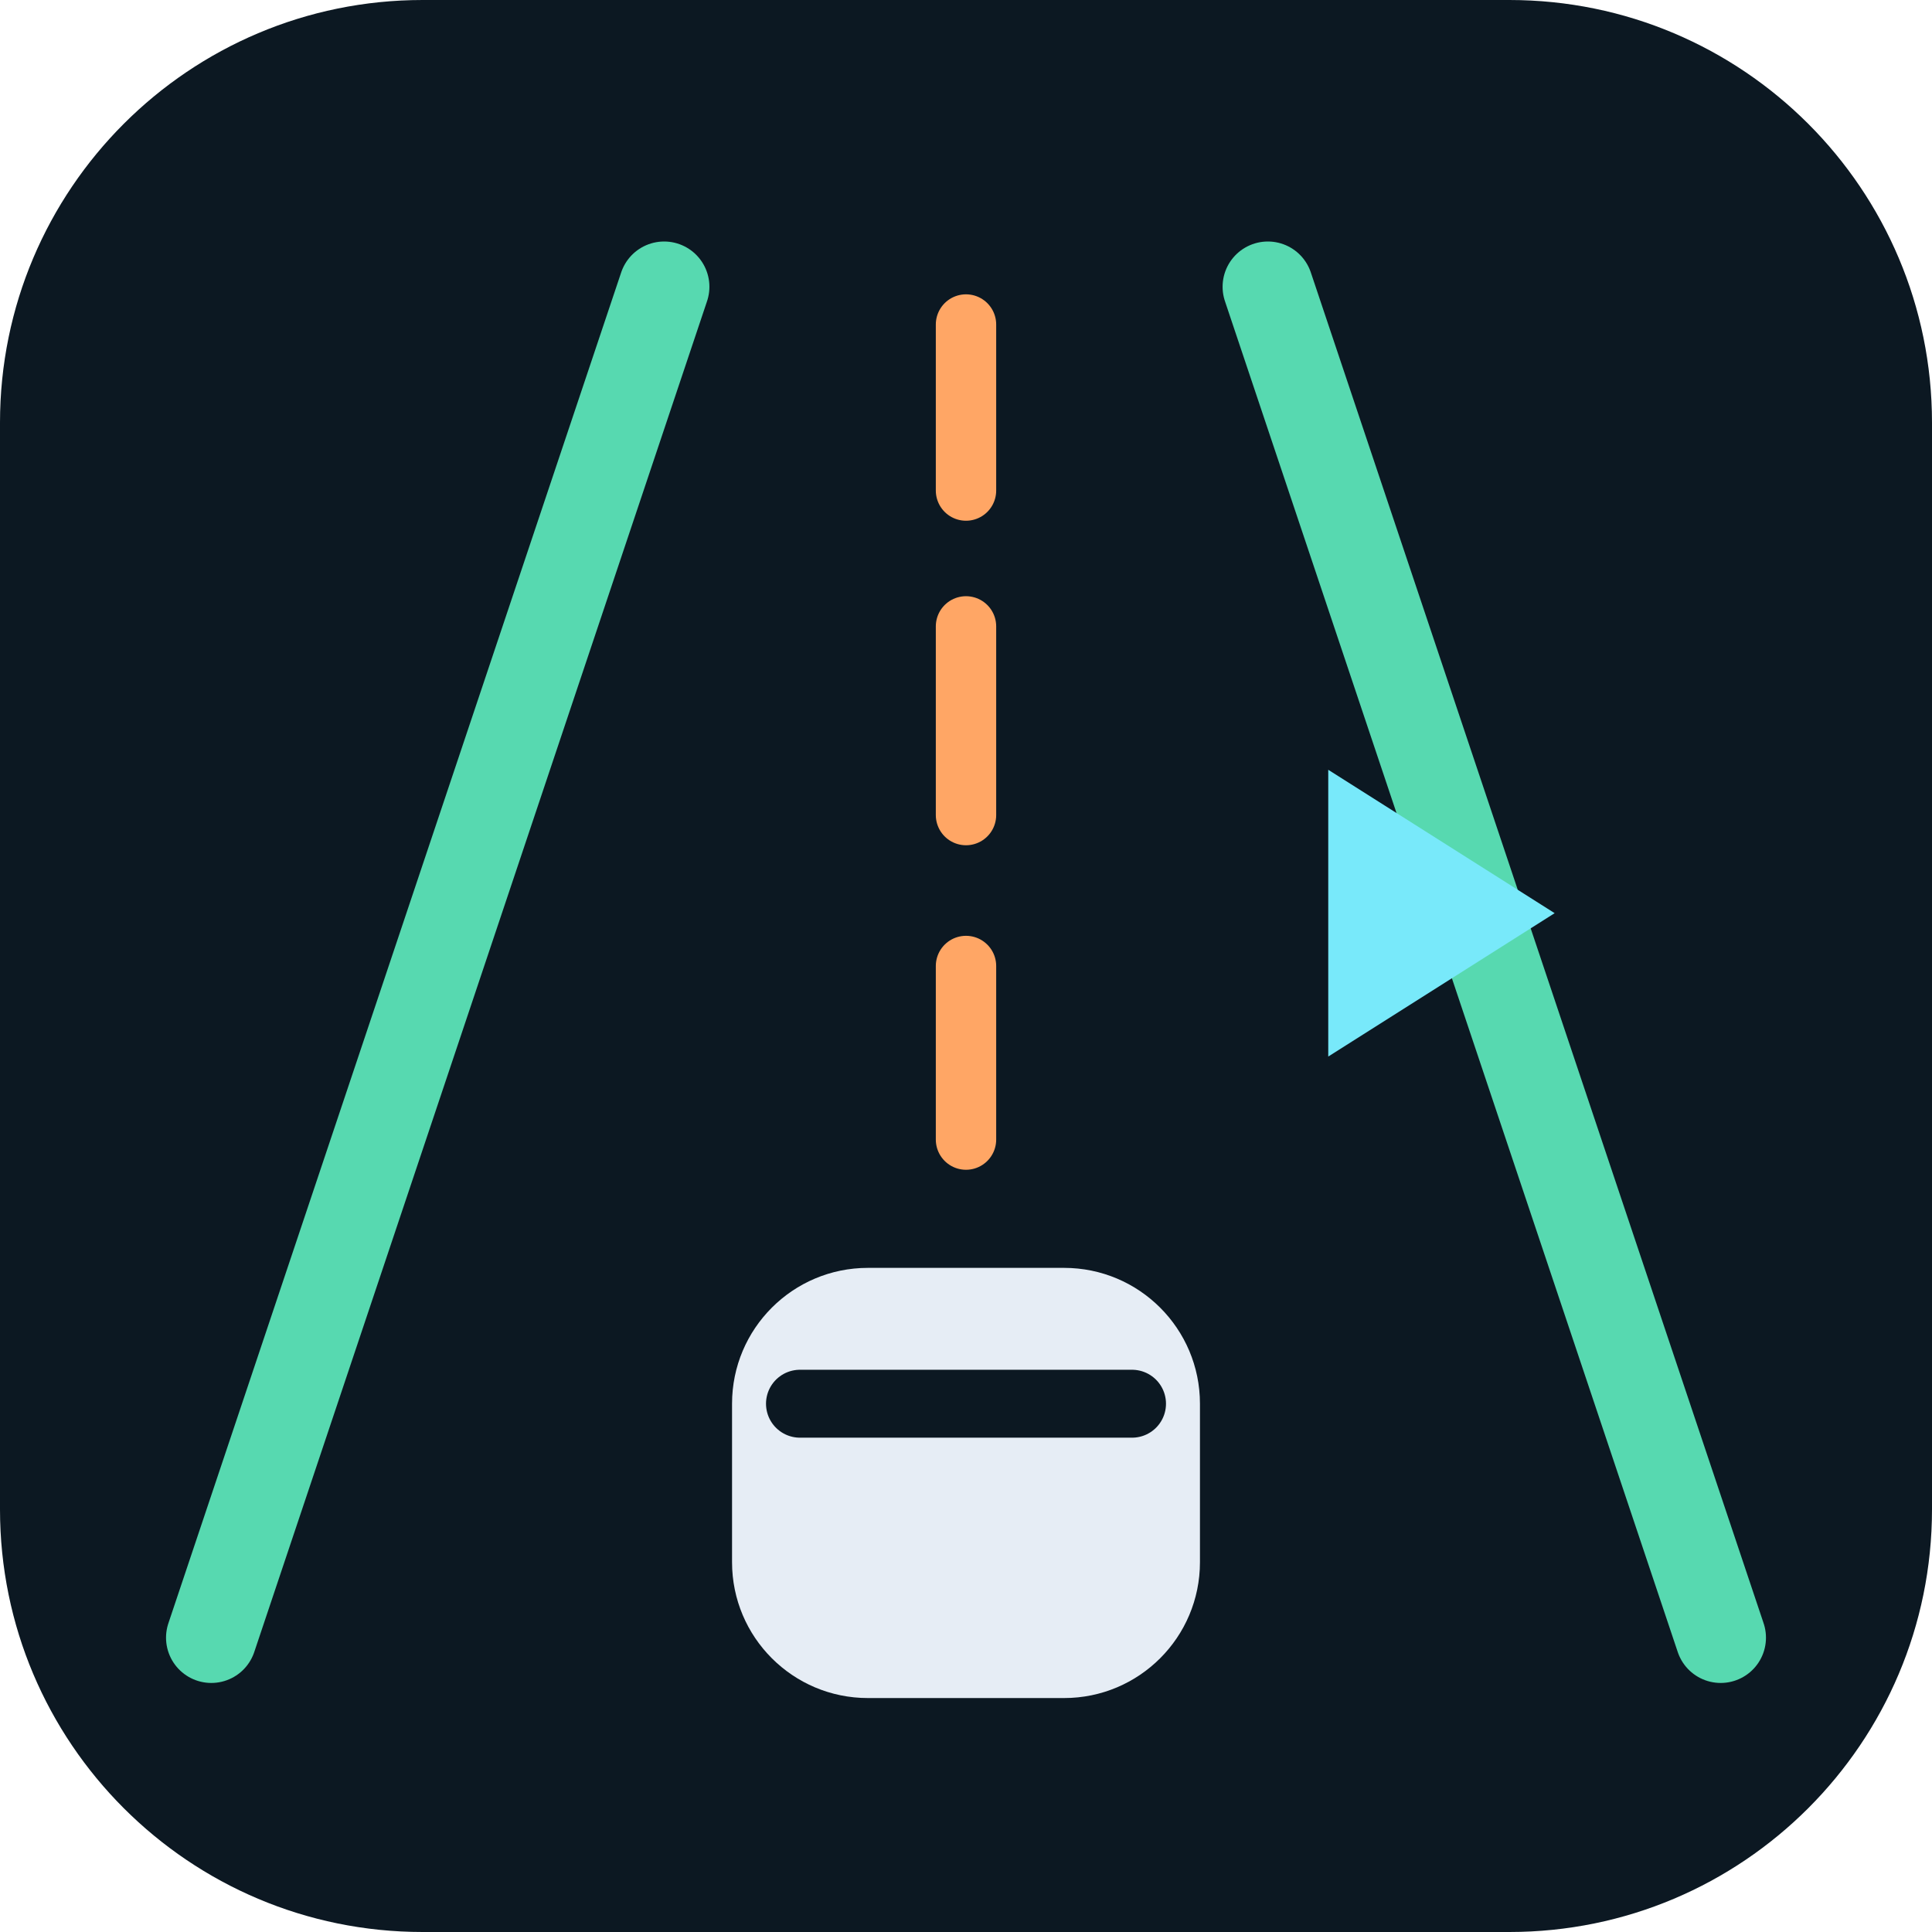
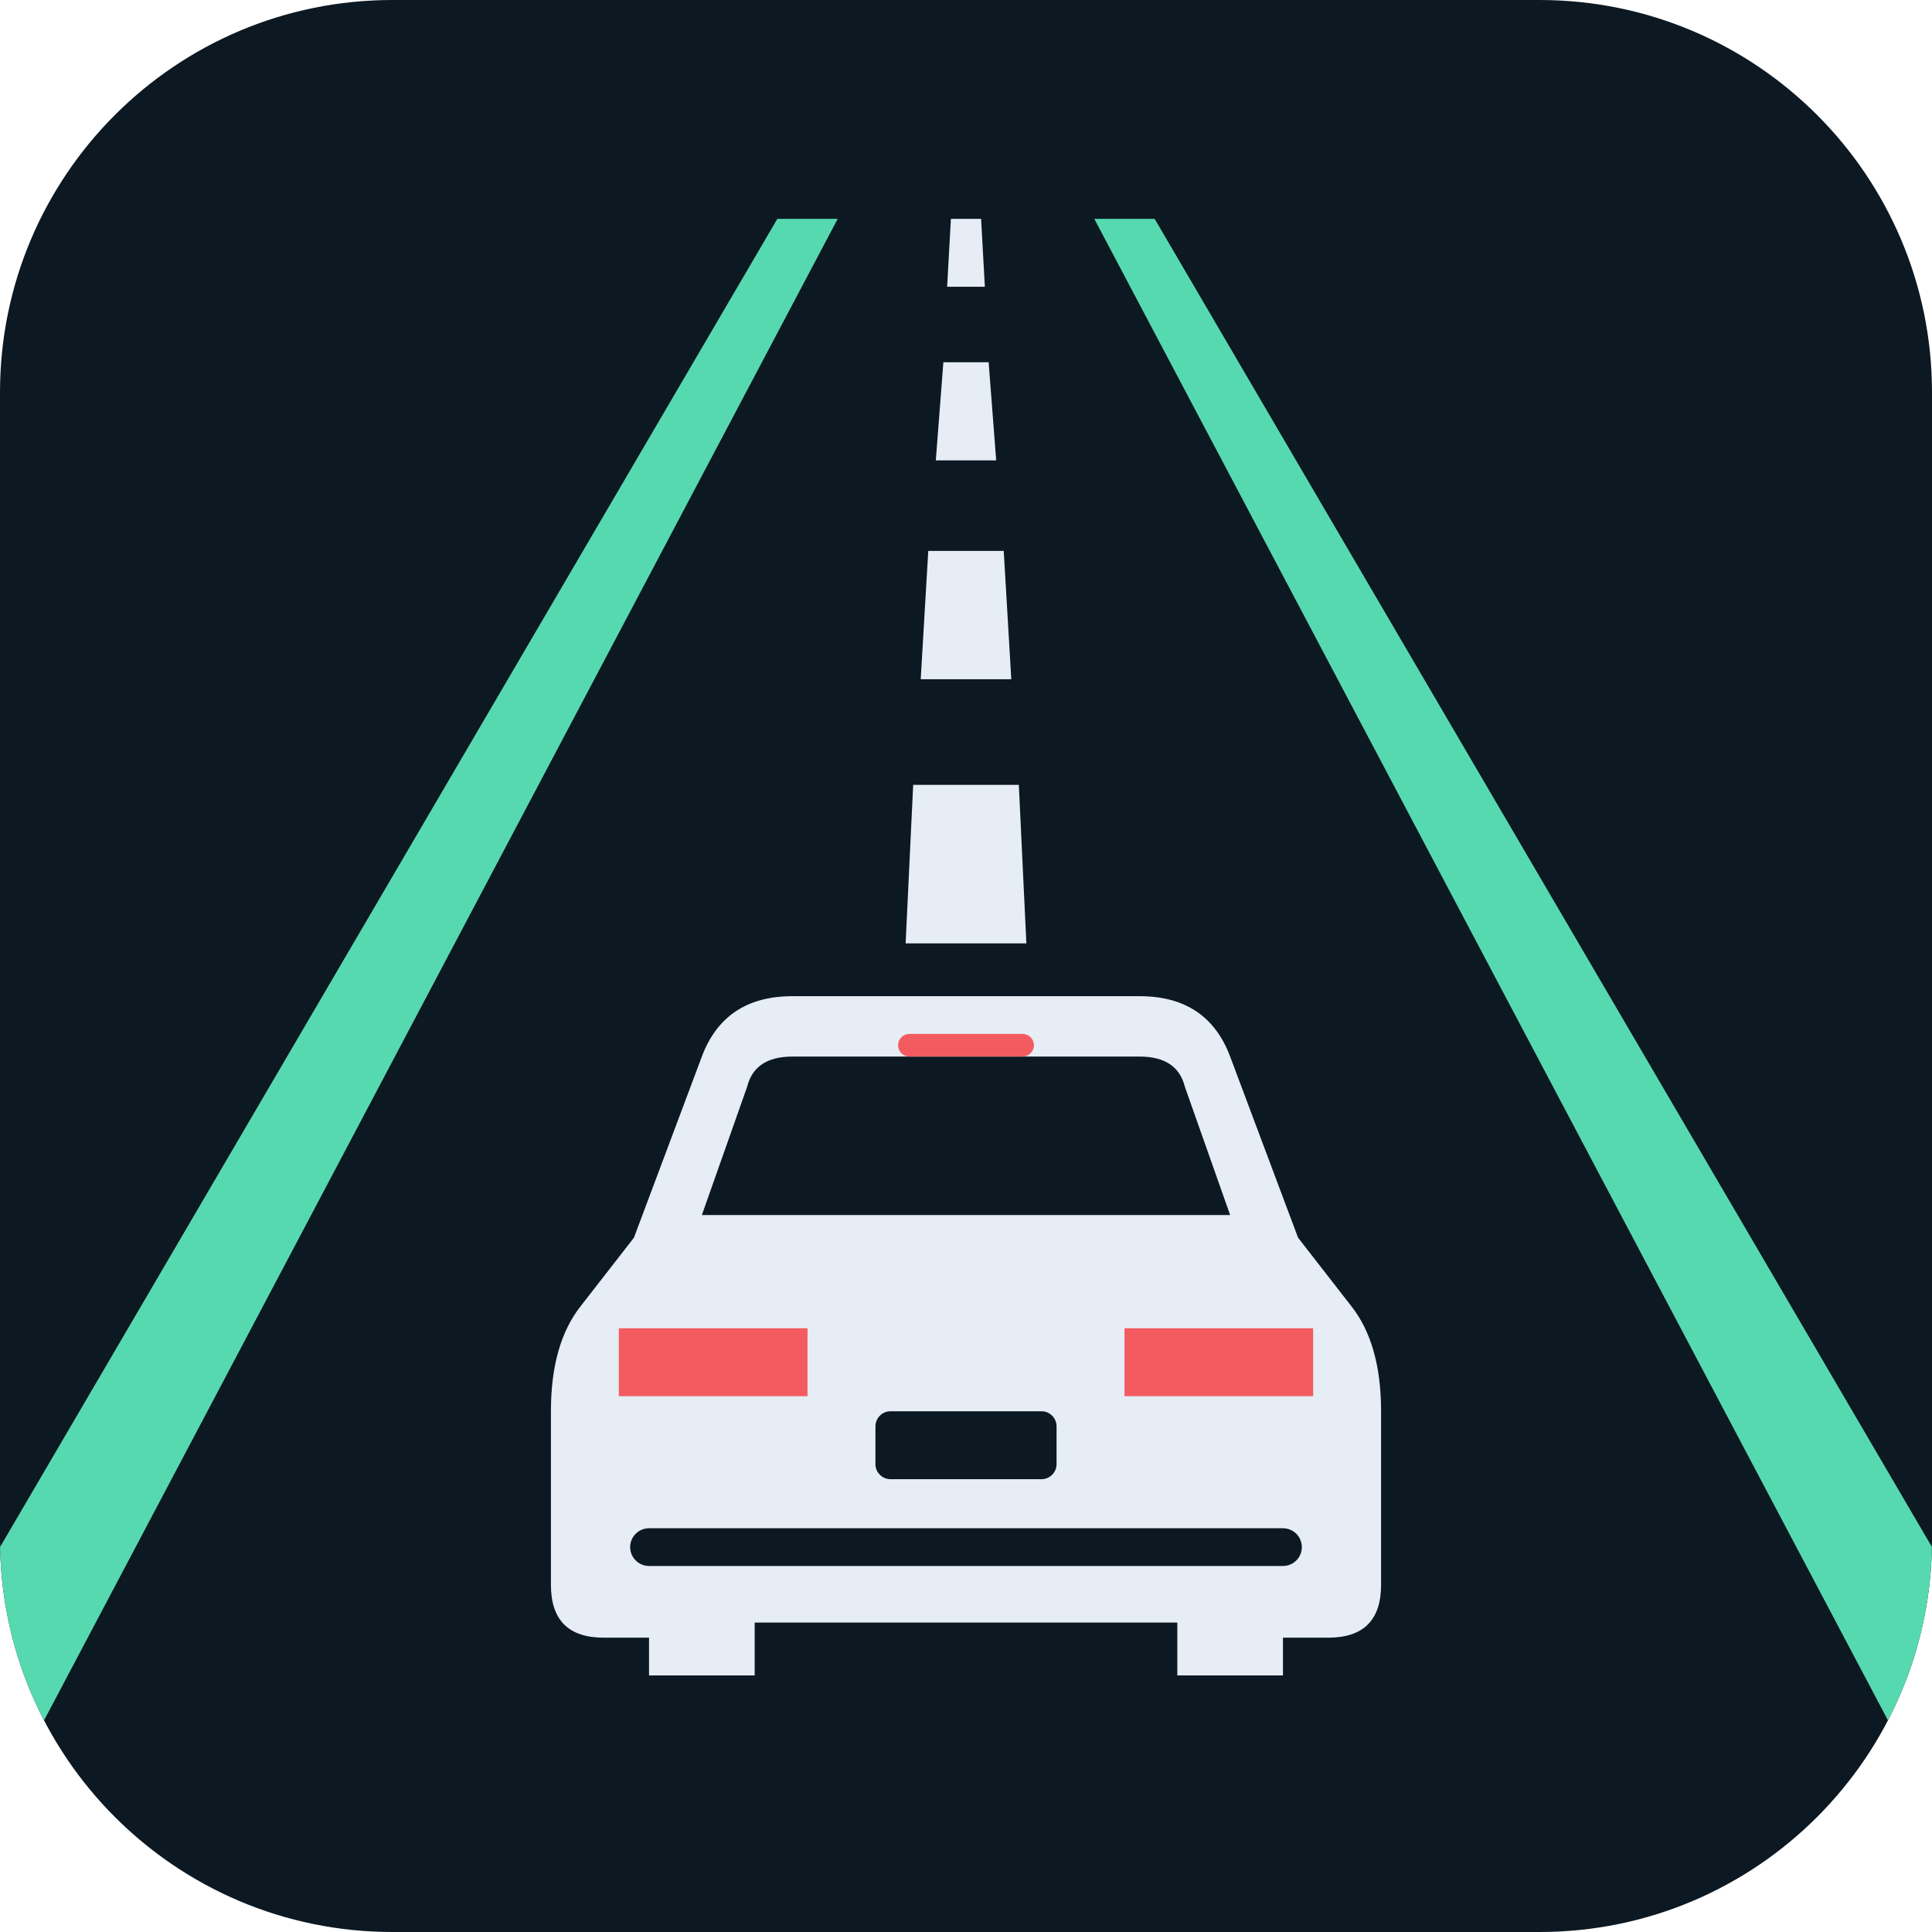
<svg xmlns="http://www.w3.org/2000/svg" width="256" height="256" viewBox="0 0 256 256">
-   <rect width="256" height="256" rx="56" fill="#0c1822" />
-   <path d="M28 217 88 38M228 217 168 38" fill="none" stroke="#57d9b0" stroke-width="12" stroke-linecap="round" />
-   <path d="M128 43v22m0 18v25m0 20v23" stroke="#ffa665" stroke-width="8" stroke-linecap="round" />
-   <rect x="97" y="168" width="62" height="57" rx="18" fill="#e6edf5" />
-   <path d="M106 186h44" stroke="#0c1822" stroke-width="9" stroke-linecap="round" />
-   <path d="m176 102 30 19-30 19z" fill="#78e9fa" />
+   <defs>
+     <clipPath id="tile">
+       <rect width="256" height="256" rx="52" />
+     </clipPath>
+   </defs>
+   <g clip-path="url(#tile)">
+     <rect width="256" height="256" fill="#0c1822" />
+     <path d="M0 205 103 29h8L0 239Zm256 0L153 29h-8l111 210Z" fill="#57d9b0" />
+     <path d="m126 29-.5 9h5l-.5-9Zm-1 19-1 13h8l-1-13Zm-2 25-1 17h12l-1-17Zm-2 31-1 21h16l-1-21Z" fill="#e6edf5" />
+     <path d="m84 164 9-24q3-8 12-8h46q9 0 12 8l9 24 7 9q4 5 4 14v23q0 7-7 7h-6v5h-14v-7h-56v7H86v-5h-6q-7 0-7-7v-23q0-9 4-14Z" fill="#e6edf5" />
+     <path d="m99 144-6 17h70l-6-17q-1-4-6-4h-46q-5 0-6 4Z" fill="#0c1822" />
+     <rect x="119" y="137" width="18" height="3" rx="1.5" fill="#f45b60" />
+     <path d="M82 176h25v9H82Zm67 0h25v9h-25Z" fill="#f45b60" />
+     <rect x="116" y="187" width="24" height="9" rx="2" fill="#0c1822" />
+     <path d="M86 205h84" stroke="#0c1822" stroke-width="5" stroke-linecap="round" />
+   </g>
</svg>
